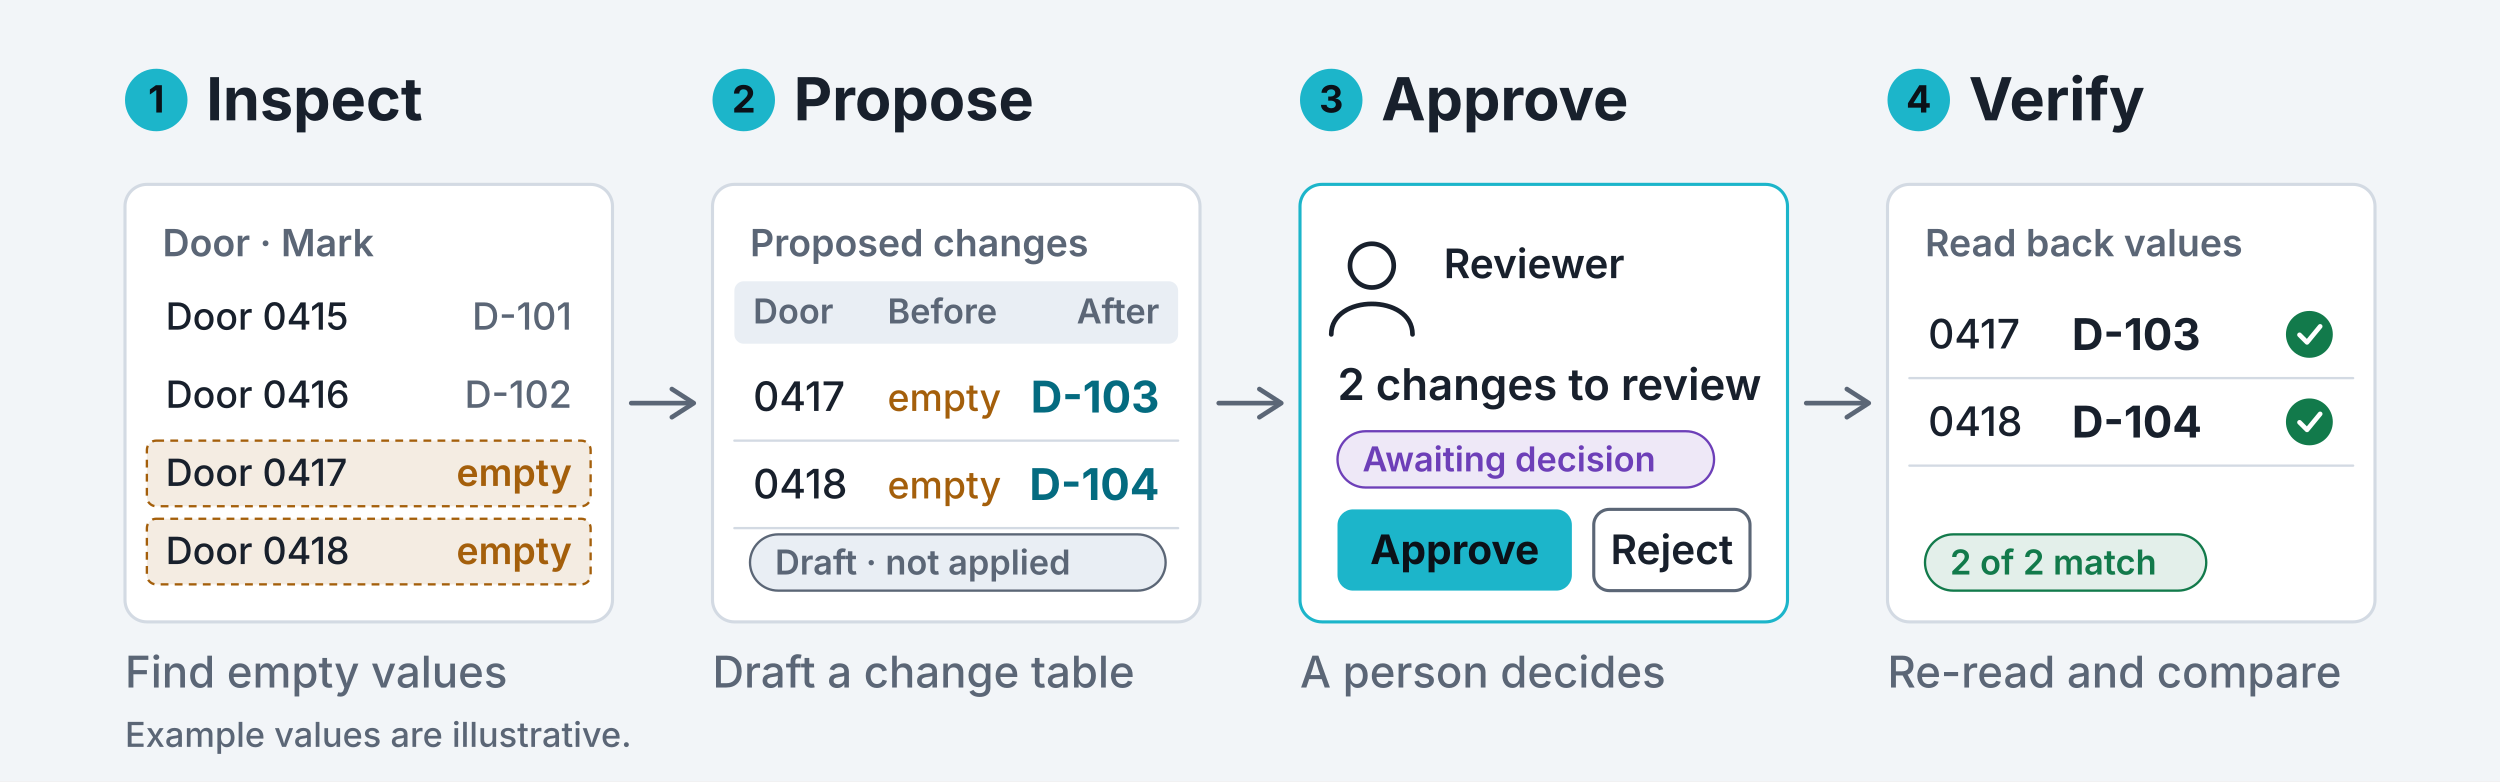
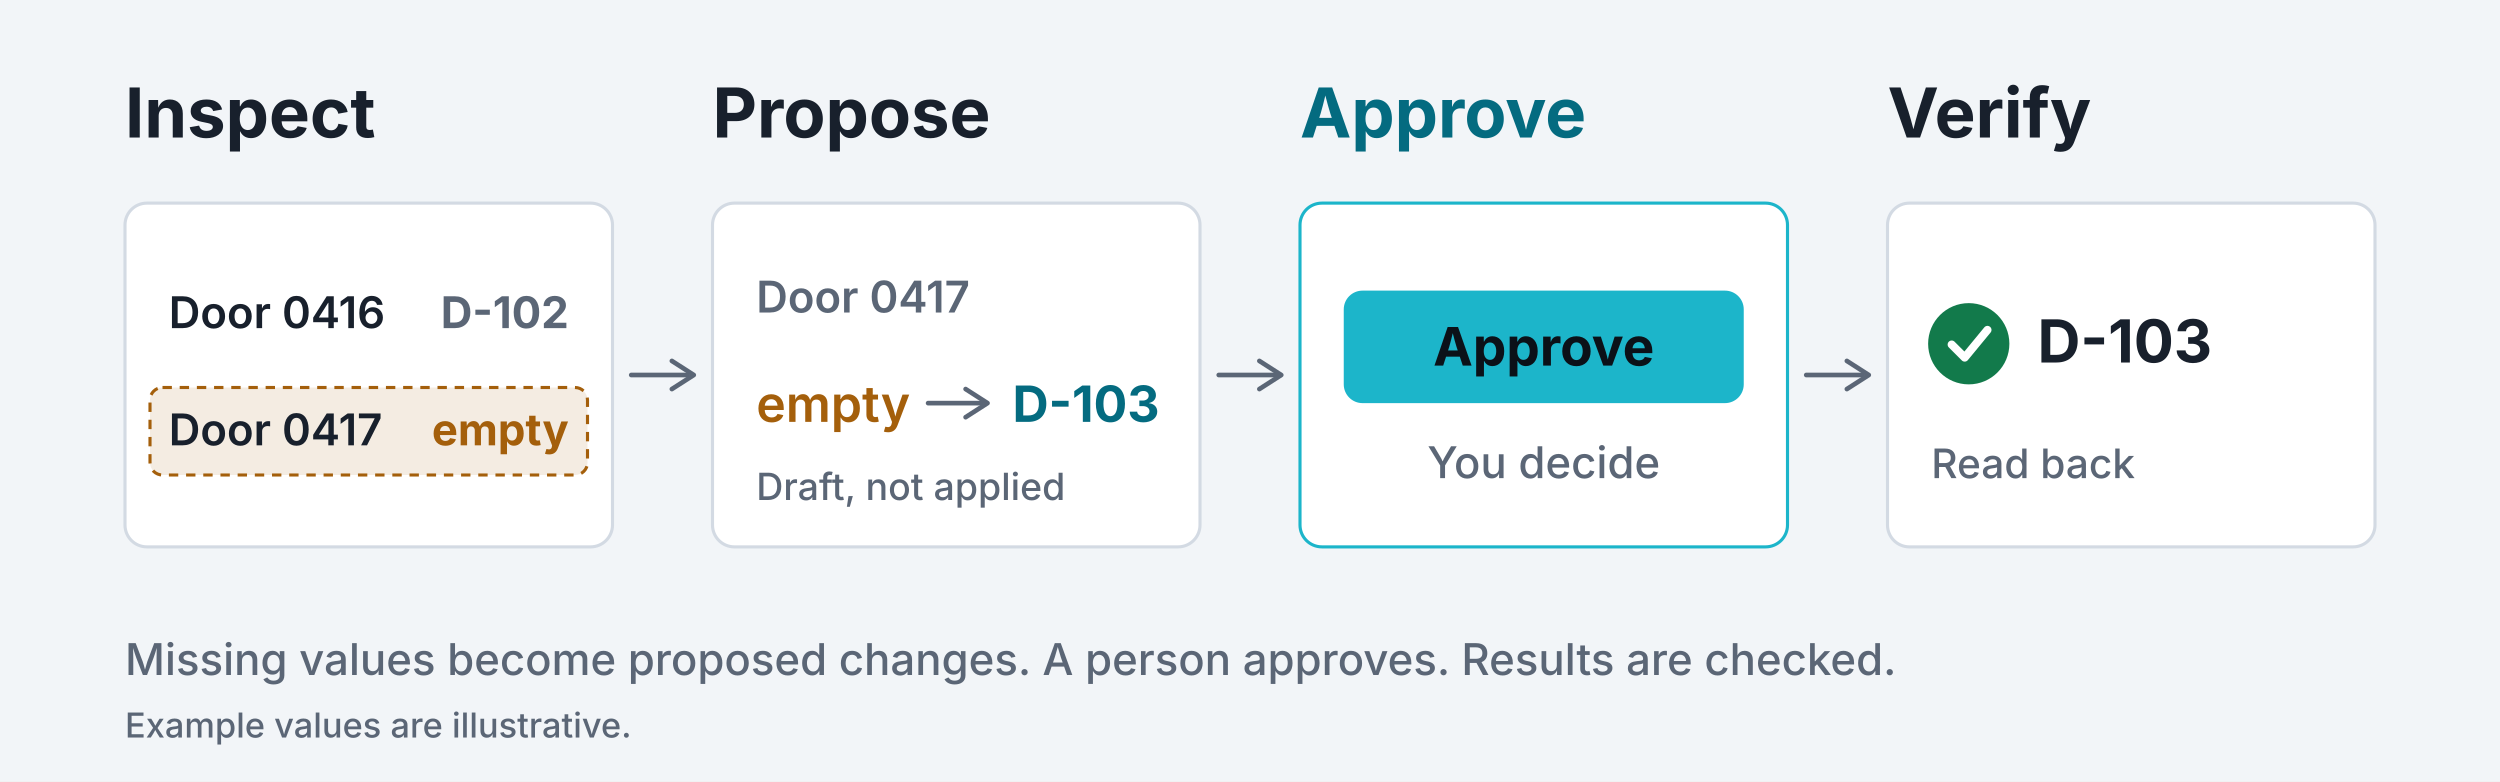
<svg xmlns="http://www.w3.org/2000/svg" viewBox="0 0 1600 500" width="1600" height="500" role="img" aria-labelledby="t d" font-family="Inter, 'Helvetica Neue', Arial, sans-serif">
  <rect id="background" width="1600" height="500" fill="#F2F5F8" />
-   <circle cx="100" cy="64" r="20" fill="#1CB5CA" />
-   <text x="100" y="72" font-size="24" font-weight="700" fill="#0B1118" text-anchor="middle">1</text>
-   <text x="132" y="77" font-size="38" font-weight="700" fill="#18202C">Inspect</text>
-   <rect x="80" y="118" width="312" height="280" rx="14" fill="#FFFFFF" stroke="#D3DAE3" stroke-width="2" />
-   <text x="80" y="440" font-size="28" font-weight="500" fill="#5B6676">Find empty values</text>
-   <line x1="404" y1="258" x2="440" y2="258" stroke="#5B6676" stroke-width="3" stroke-linecap="round" />
-   <path d="M430 249 L444 258 L430 267" fill="none" stroke="#5B6676" stroke-width="3" stroke-linecap="round" stroke-linejoin="round" />
-   <circle cx="476" cy="64" r="20" fill="#1CB5CA" />
-   <text x="476" y="72" font-size="24" font-weight="700" fill="#0B1118" text-anchor="middle">2</text>
-   <text x="508" y="77" font-size="38" font-weight="700" fill="#18202C">Propose</text>
-   <rect x="456" y="118" width="312" height="280" rx="14" fill="#FFFFFF" stroke="#D3DAE3" stroke-width="2" />
-   <text x="456" y="440" font-size="28" font-weight="500" fill="#5B6676">Draft a change table</text>
-   <line x1="780" y1="258" x2="816" y2="258" stroke="#5B6676" stroke-width="3" stroke-linecap="round" />
-   <path d="M806 249 L820 258 L806 267" fill="none" stroke="#5B6676" stroke-width="3" stroke-linecap="round" stroke-linejoin="round" />
-   <circle cx="852" cy="64" r="20" fill="#1CB5CA" />
-   <text x="852" y="72" font-size="24" font-weight="700" fill="#0B1118" text-anchor="middle">3</text>
-   <text x="884" y="77" font-size="38" font-weight="700" fill="#18202C">Approve</text>
-   <rect x="832" y="118" width="312" height="280" rx="14" fill="#FFFFFF" stroke="#1CB5CA" stroke-width="2" />
-   <text x="832" y="440" font-size="28" font-weight="500" fill="#5B6676">A person decides</text>
-   <line x1="1156" y1="258" x2="1192" y2="258" stroke="#5B6676" stroke-width="3" stroke-linecap="round" />
-   <path d="M1182 249 L1196 258 L1182 267" fill="none" stroke="#5B6676" stroke-width="3" stroke-linecap="round" stroke-linejoin="round" />
-   <circle cx="1228" cy="64" r="20" fill="#1CB5CA" />
-   <text x="1228" y="72" font-size="24" font-weight="700" fill="#0B1118" text-anchor="middle">4</text>
-   <text x="1260" y="77" font-size="38" font-weight="700" fill="#18202C">Verify</text>
-   <rect x="1208" y="118" width="312" height="280" rx="14" fill="#FFFFFF" stroke="#D3DAE3" stroke-width="2" />
-   <text x="1208" y="440" font-size="28" font-weight="500" fill="#5B6676">Re-read and compare</text>
-   <text id="footnote" x="80" y="478" font-size="22" font-weight="500" fill="#5B6676">Example values are illustrative.</text>
-   <text x="104" y="164" font-size="24" font-weight="600" fill="#5B6676">Door · Mark</text>
-   <text x="106" y="211" font-size="24" font-weight="500" fill="#18202C">Door 0415</text>
-   <text x="366" y="211" font-size="24" font-weight="500" fill="#5B6676" text-anchor="end">D-101</text>
-   <text x="106" y="261" font-size="24" font-weight="500" fill="#18202C">Door 0416</text>
-   <text x="366" y="261" font-size="24" font-weight="500" fill="#5B6676" text-anchor="end">D-102</text>
-   <rect x="94" y="282" width="284" height="42" rx="6" fill="rgba(164,95,11,0.12)" stroke="#A45F0B" stroke-width="1.5" stroke-dasharray="5 4" />
-   <text x="106" y="311" font-size="24" font-weight="500" fill="#18202C">Door 0417</text>
-   <text x="366" y="311" font-size="24" font-weight="600" fill="#A45F0B" text-anchor="end">empty</text>
-   <rect x="94" y="332" width="284" height="42" rx="6" fill="rgba(164,95,11,0.12)" stroke="#A45F0B" stroke-width="1.5" stroke-dasharray="5 4" />
-   <text x="106" y="361" font-size="24" font-weight="500" fill="#18202C">Door 0418</text>
-   <text x="366" y="361" font-size="24" font-weight="600" fill="#A45F0B" text-anchor="end">empty</text>
-   <text x="480" y="164" font-size="24" font-weight="600" fill="#5B6676">Proposed changes</text>
-   <rect x="470" y="180" width="284" height="40" rx="6" fill="#E9EEF4" />
-   <text x="482" y="207" font-size="22" font-weight="600" fill="#5B6676">Door</text>
-   <text x="568" y="207" font-size="22" font-weight="600" fill="#5B6676">Before</text>
-   <text x="742" y="207" font-size="22" font-weight="600" fill="#5B6676" text-anchor="end">After</text>
-   <text x="482" y="263" font-size="26" font-weight="500" fill="#18202C">0417</text>
-   <text x="568" y="263" font-size="24" font-weight="500" fill="#A45F0B">empty</text>
-   <text x="742" y="264" font-size="28" font-weight="700" fill="#046B80" text-anchor="end">D-103</text>
-   <line x1="470" y1="282" x2="754" y2="282" stroke="#D3DAE3" stroke-width="1.5" stroke-linecap="round" />
-   <text x="482" y="319" font-size="26" font-weight="500" fill="#18202C">0418</text>
-   <text x="568" y="319" font-size="24" font-weight="500" fill="#A45F0B">empty</text>
-   <text x="742" y="320" font-size="28" font-weight="700" fill="#046B80" text-anchor="end">D-104</text>
-   <line x1="470" y1="338" x2="754" y2="338" stroke="#D3DAE3" stroke-width="1.5" stroke-linecap="round" />
-   <rect x="480" y="342" width="266" height="36" rx="18" fill="#E9EEF4" stroke="#5B6676" stroke-width="1.5" />
-   <text x="496" y="367.7" font-size="22" font-weight="600" fill="#5B6676">Draft · not applied</text>
-   <circle cx="878" cy="170" r="14" fill="none" stroke="#18202C" stroke-width="3" />
-   <path d="M852 214 C852 188 904 188 904 214" fill="none" stroke="#18202C" stroke-width="3" stroke-linecap="round" />
-   <text x="924" y="178" font-size="26" font-weight="600" fill="#18202C">Reviewer</text>
-   <text x="856" y="256" font-size="28" font-weight="600" fill="#18202C">2 changes to review</text>
-   <rect x="856" y="276" width="241" height="36" rx="18" fill="rgba(109,63,184,0.12)" stroke="#6D3FB8" stroke-width="1.5" />
-   <text x="872" y="301.7" font-size="22" font-weight="600" fill="#6D3FB8">Awaiting decision</text>
-   <rect x="856" y="326" width="150" height="52" rx="10" fill="#1CB5CA" />
-   <text x="931" y="361" font-size="26" font-weight="700" fill="#0B1118" text-anchor="middle">Approve</text>
-   <rect x="1020" y="326" width="100" height="52" rx="10" fill="none" stroke="#5B6676" stroke-width="2" />
-   <text x="1070" y="361" font-size="26" font-weight="600" fill="#18202C" text-anchor="middle">Reject</text>
-   <text x="1232" y="164" font-size="24" font-weight="600" fill="#5B6676">Read back values</text>
-   <text x="1234" y="223" font-size="26" font-weight="500" fill="#18202C">0417</text>
-   <text x="1326" y="224" font-size="28" font-weight="700" fill="#18202C">D-103</text>
-   <circle cx="1478" cy="214" r="15" fill="#127A4B" />
-   <path d="M1471.7 214.3 L1476.5 219.1 L1484.9 208.9" fill="none" stroke="#FFFFFF" stroke-width="3" stroke-linecap="round" stroke-linejoin="round" />
-   <line x1="1222" y1="242" x2="1506" y2="242" stroke="#D3DAE3" stroke-width="1.5" stroke-linecap="round" />
-   <text x="1234" y="279" font-size="26" font-weight="500" fill="#18202C">0418</text>
-   <text x="1326" y="280" font-size="28" font-weight="700" fill="#18202C">D-104</text>
-   <circle cx="1478" cy="270" r="15" fill="#127A4B" />
-   <path d="M1471.7 270.3 L1476.5 275.1 L1484.9 264.9" fill="none" stroke="#FFFFFF" stroke-width="3" stroke-linecap="round" stroke-linejoin="round" />
-   <line x1="1222" y1="298" x2="1506" y2="298" stroke="#D3DAE3" stroke-width="1.5" stroke-linecap="round" />
-   <rect x="1232" y="342" width="180" height="36" rx="18" fill="rgba(18,122,75,0.12)" stroke="#127A4B" stroke-width="1.5" />
-   <text x="1248" y="367.7" font-size="22" font-weight="600" fill="#127A4B">2 of 2 match</text>
+   <text x="80" y="88" font-size="44" font-weight="700" fill="#18202C">Inspect</text>
+   <rect x="80" y="130" width="312" height="220" rx="14" fill="#FFFFFF" stroke="#D3DAE3" stroke-width="2" />
+   <line x1="404" y1="240" x2="440" y2="240" stroke="#5B6676" stroke-width="3" stroke-linecap="round" />
+   <path d="M430 231 L444 240 L430 249" fill="none" stroke="#5B6676" stroke-width="3" stroke-linecap="round" stroke-linejoin="round" />
+   <text x="456" y="88" font-size="44" font-weight="700" fill="#18202C">Propose</text>
+   <rect x="456" y="130" width="312" height="220" rx="14" fill="#FFFFFF" stroke="#D3DAE3" stroke-width="2" />
+   <line x1="780" y1="240" x2="816" y2="240" stroke="#5B6676" stroke-width="3" stroke-linecap="round" />
+   <path d="M806 231 L820 240 L806 249" fill="none" stroke="#5B6676" stroke-width="3" stroke-linecap="round" stroke-linejoin="round" />
+   <text x="832" y="88" font-size="44" font-weight="700" fill="#046B80">Approve</text>
+   <rect x="832" y="130" width="312" height="220" rx="14" fill="#FFFFFF" stroke="#1CB5CA" stroke-width="2" />
+   <line x1="1156" y1="240" x2="1192" y2="240" stroke="#5B6676" stroke-width="3" stroke-linecap="round" />
+   <path d="M1182 231 L1196 240 L1182 249" fill="none" stroke="#5B6676" stroke-width="3" stroke-linecap="round" stroke-linejoin="round" />
+   <text x="1208" y="88" font-size="44" font-weight="700" fill="#18202C">Verify</text>
+   <rect x="1208" y="130" width="312" height="220" rx="14" fill="#FFFFFF" stroke="#D3DAE3" stroke-width="2" />
+   <text x="80" y="432" font-size="28" font-weight="500" fill="#5B6676">Missing values become proposed changes. A person approves. Results are checked.</text>
+   <text id="footnote" x="80" y="472" font-size="22" font-weight="500" fill="#5B6676">Example values are illustrative.</text>
+   <text x="108" y="210" font-size="28" font-weight="600" fill="#18202C">Door 0416</text>
+   <text x="364" y="210" font-size="28" font-weight="700" fill="#5B6676" text-anchor="end">D-102</text>
+   <rect x="96" y="248" width="280" height="56" rx="8" fill="rgba(164,95,11,0.12)" stroke="#A45F0B" stroke-width="2" stroke-dasharray="6 5" />
+   <text x="108" y="285" font-size="28" font-weight="600" fill="#18202C">Door 0417</text>
+   <text x="364" y="285" font-size="28" font-weight="700" fill="#A45F0B" text-anchor="end">empty</text>
+   <text x="484" y="200" font-size="28" font-weight="600" fill="#5B6676">Door 0417</text>
+   <text x="484" y="270" font-size="32" font-weight="600" fill="#A45F0B">empty</text>
+   <line x1="594" y1="258" x2="628" y2="258" stroke="#5B6676" stroke-width="3" stroke-linecap="round" />
+   <path d="M618 249 L632 258 L618 267" fill="none" stroke="#5B6676" stroke-width="3" stroke-linecap="round" stroke-linejoin="round" />
+   <text x="648" y="270" font-size="32" font-weight="700" fill="#046B80">D-103</text>
+   <text x="484" y="320" font-size="24" font-weight="500" fill="#5B6676">Draft, not applied</text>
+   <rect x="860" y="186" width="256" height="72" rx="12" fill="#1CB5CA" />
+   <text x="988" y="234" font-size="34" font-weight="700" fill="#0B1118" text-anchor="middle">Approve</text>
+   <text x="988" y="306" font-size="28" font-weight="500" fill="#5B6676" text-anchor="middle">You decide</text>
+   <circle cx="1260" cy="220" r="26" fill="#127A4B" />
+   <path d="M1249.08 220.52 L1257.4 228.84 L1271.96 211.16" fill="none" stroke="#FFFFFF" stroke-width="5.2" stroke-linecap="round" stroke-linejoin="round" />
+   <text x="1304" y="232" font-size="38" font-weight="700" fill="#18202C">D-103</text>
+   <text x="1236" y="306" font-size="26" font-weight="500" fill="#5B6676">Read back</text>
</svg>
